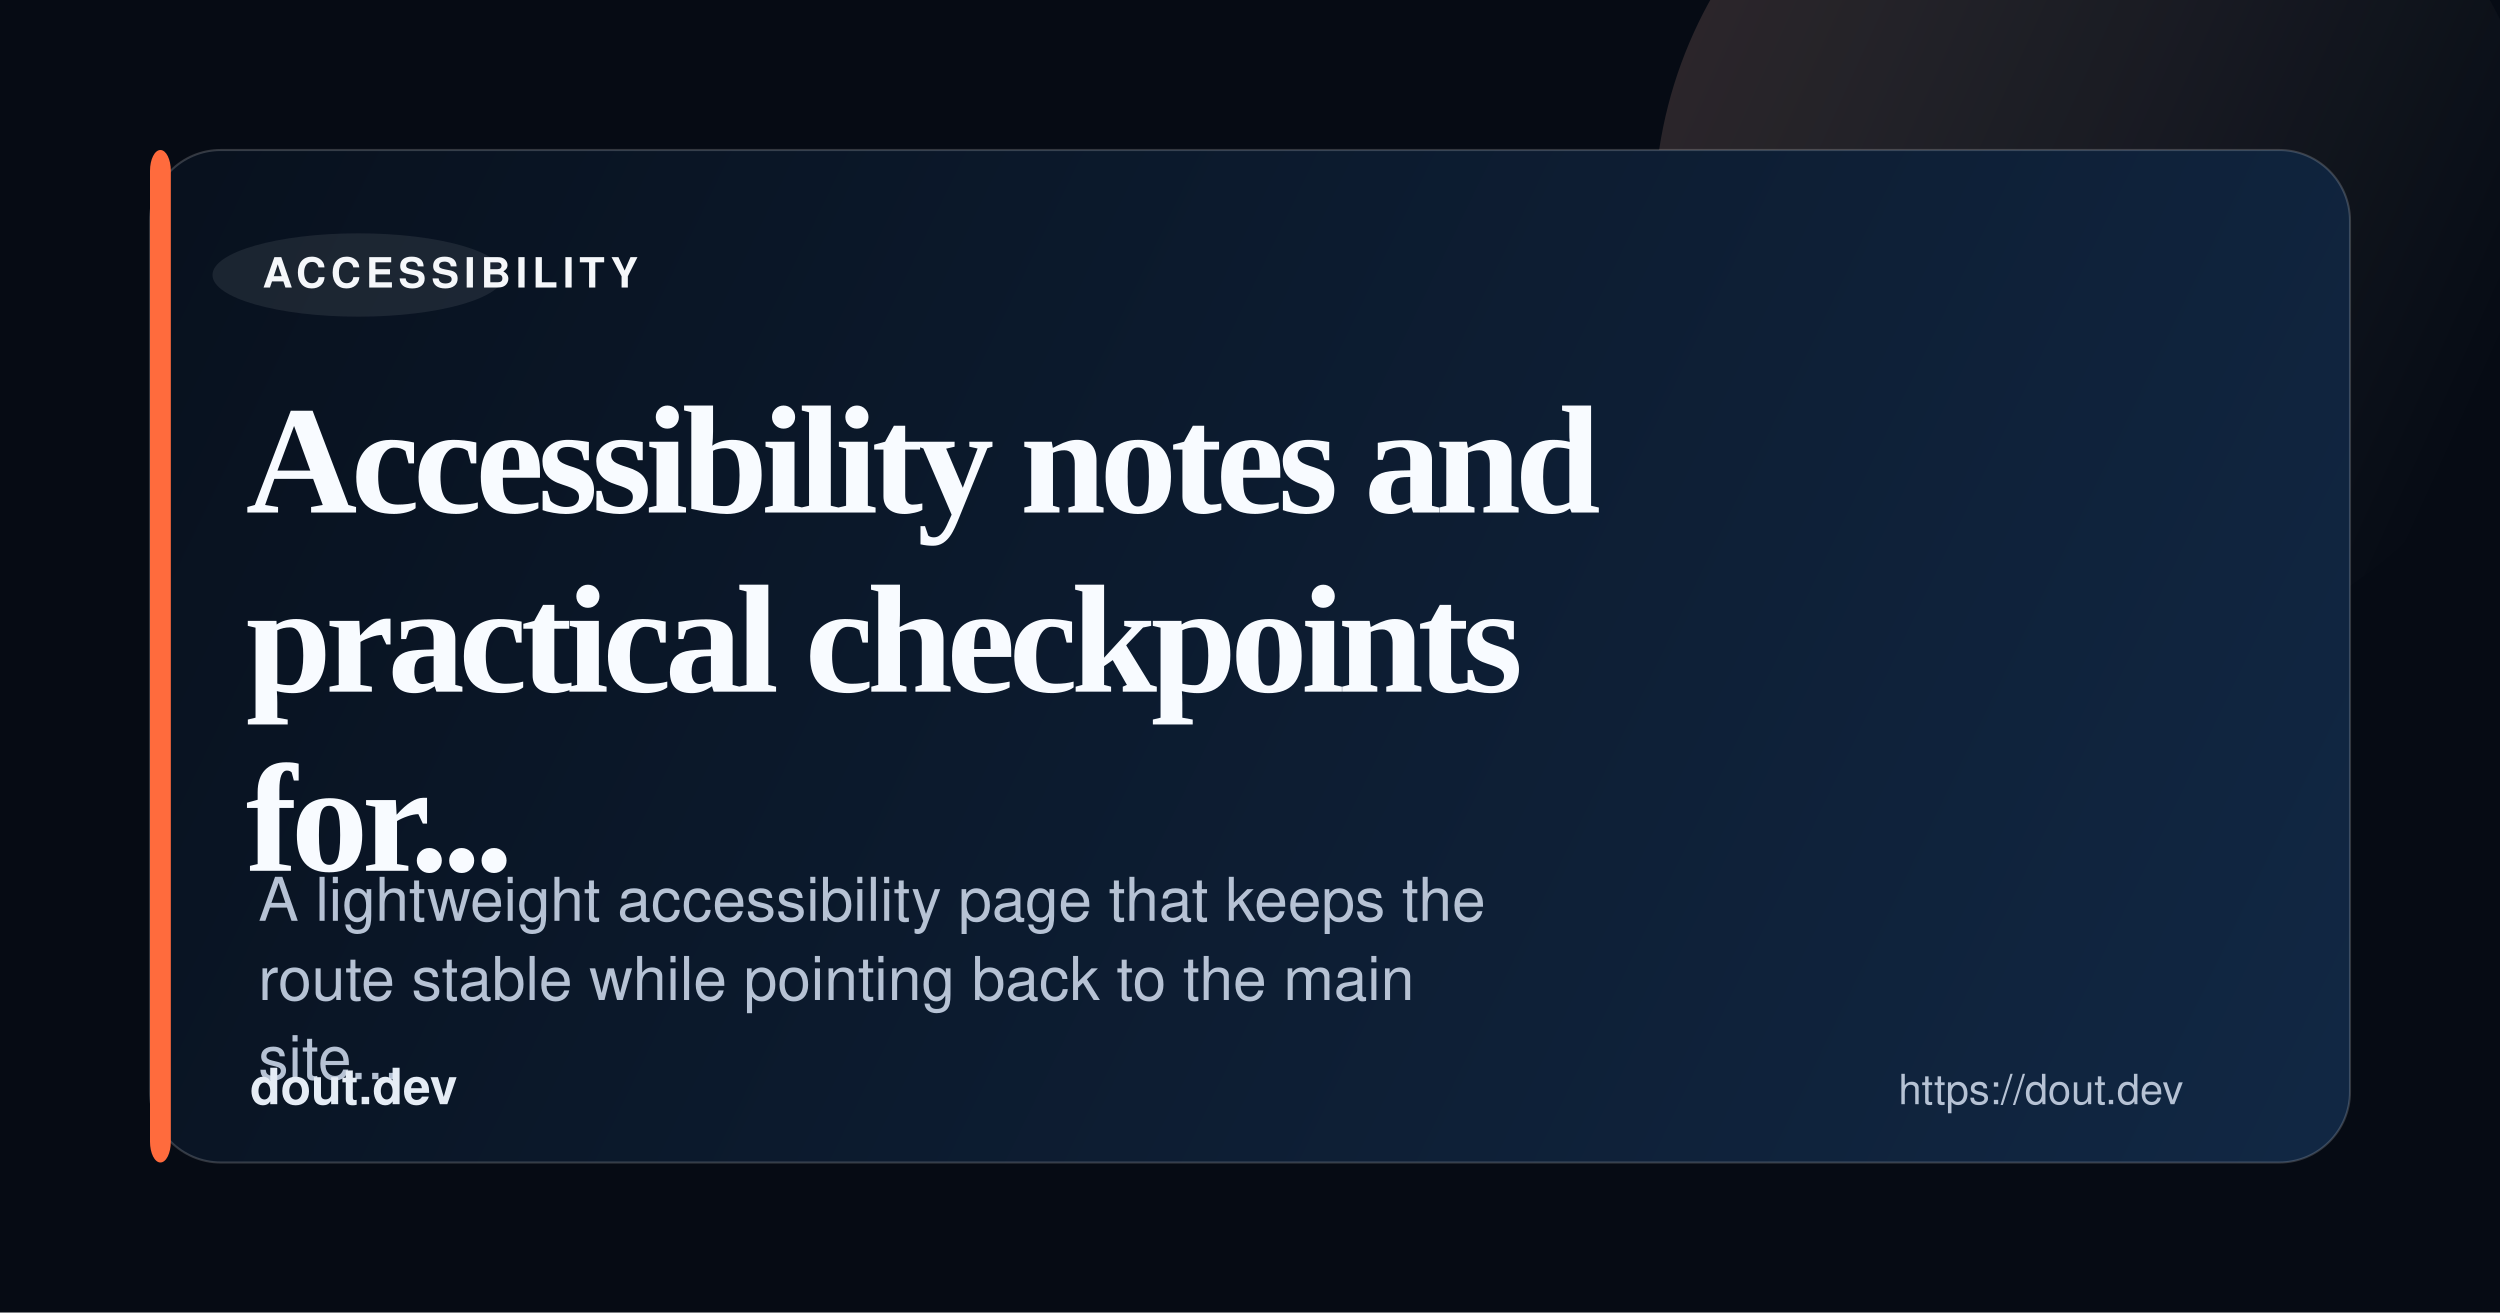
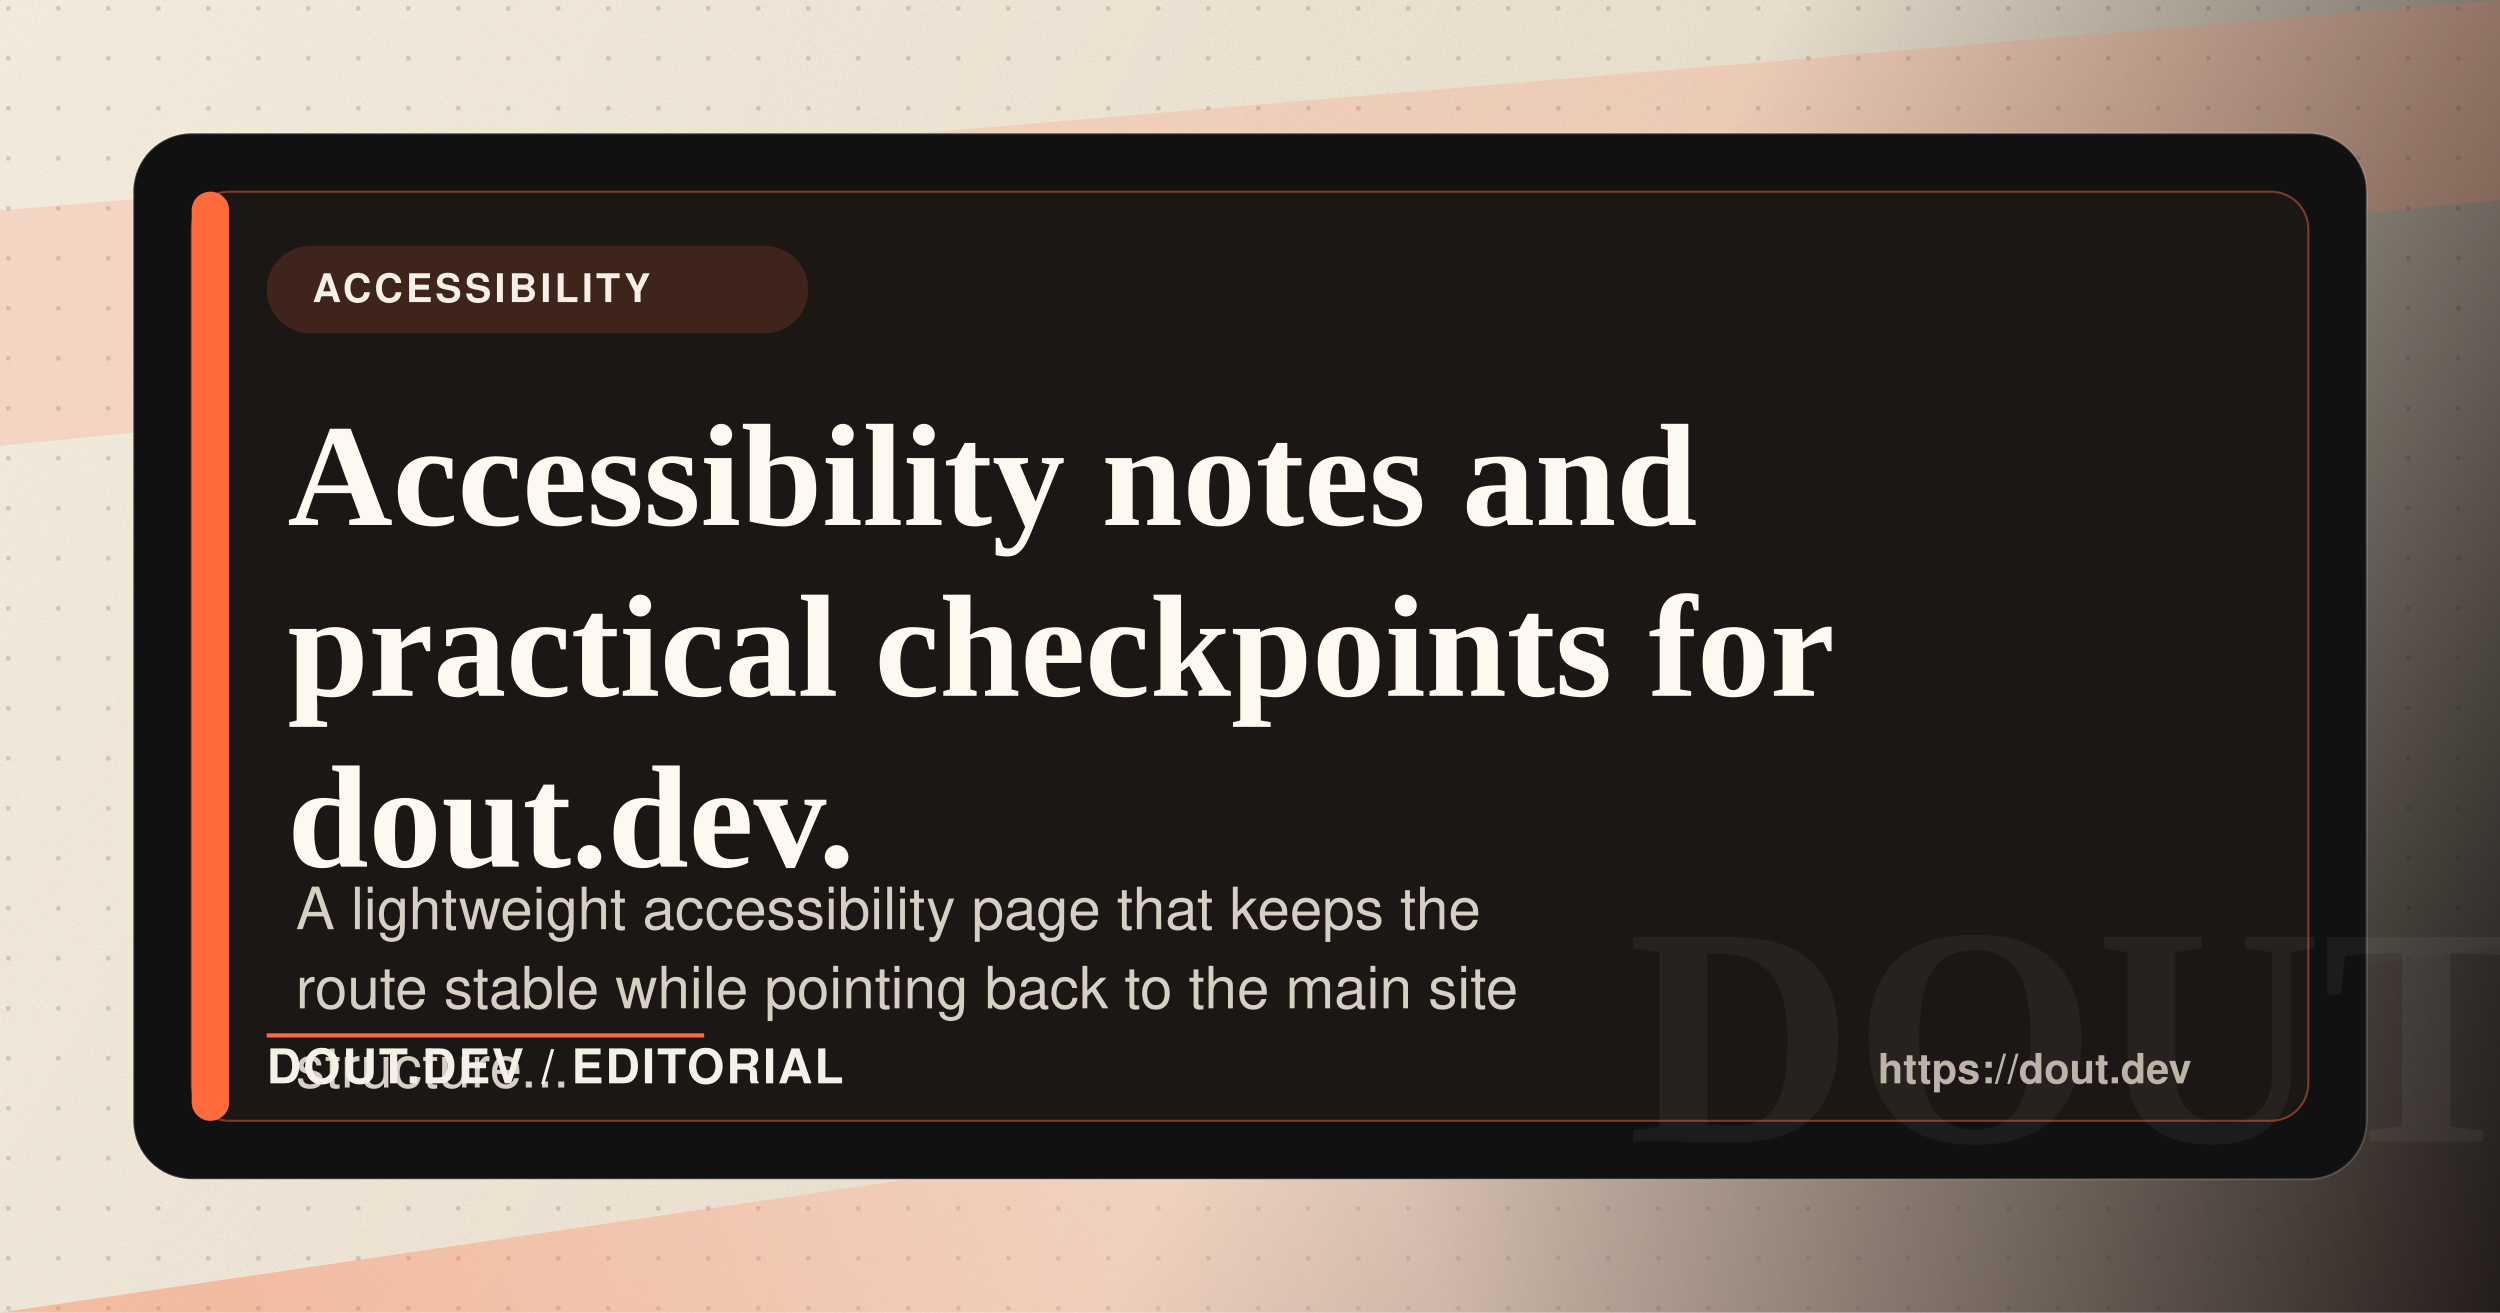
<svg xmlns="http://www.w3.org/2000/svg" width="1200" height="630" viewBox="0 0 1200 630" fill="none">
  <defs>
-     <linearGradient id="bg" x1="98" y1="72" x2="1102" y2="558" gradientUnits="userSpaceOnUse">
-       <stop stop-color="#08111E" />
-       <stop offset="1" stop-color="#112743" />
+     <filter id="paperTexture" x="0" y="0" width="100%" height="100%" color-interpolation-filters="sRGB">
+       <feTurbulence type="fractalNoise" baseFrequency="0.8" numOctaves="3" seed="17" result="noise" />
+       <feColorMatrix in="noise" type="matrix" values="0 0 0 0 0.52 0 0 0 0 0.48 0 0 0 0 0.42 0 0 0 0.08 0" />
+       <feBlend in="SourceGraphic" mode="multiply" />
+     </filter>
+     <linearGradient id="paper" x1="0" y1="0" x2="1200" y2="630" gradientUnits="userSpaceOnUse">
+       <stop stop-color="#F6EFE2" />
+       <stop offset="0.56" stop-color="#ECE2D1" />
+       <stop offset="1" stop-color="#15110F" />
    </linearGradient>
-     <linearGradient id="glow" x1="178" y1="118" x2="1046" y2="512" gradientUnits="userSpaceOnUse">
-       <stop stop-color="#ff6b3d" stop-opacity="0.34" />
-       <stop offset="1" stop-color="#FFFFFF" stop-opacity="0" />
+     <linearGradient id="accentSweep" x1="72" y1="520" x2="1128" y2="120" gradientUnits="userSpaceOnUse">
+       <stop stop-color="#ff6b3d" />
+       <stop offset="0.48" stop-color="#ffd0bf" />
+       <stop offset="1" stop-color="#111111" />
    </linearGradient>
+     <pattern id="dotGrid" width="24" height="24" patternUnits="userSpaceOnUse">
+       <rect x="3" y="3" width="2" height="2" fill="#16120F" fill-opacity="0.16" />
+     </pattern>
  </defs>
-   <rect width="1200" height="630" fill="#060B14" />
-   <circle cx="1008" cy="104" r="214" fill="url(#glow)" />
-   <rect x="72" y="72" width="1056" height="486" rx="34" fill="url(#bg)" stroke="#FFFFFF" stroke-opacity="0.18" />
-   <rect x="72" y="72" width="10" height="486" rx="10" fill="#ff6b3d" />
-   <rect x="102" y="112" width="140" height="40" rx="999" fill="#FFFFFF" fill-opacity="0.08" />
-   <text x="126" y="138" fill="#F5F7FA" font-family="Helvetica, Arial, sans-serif" font-size="20" font-weight="700" letter-spacing="0.12em">ACCESSIBILITY</text>
-   <text x="118" y="246" fill="#F8FBFF" font-family="Georgia, Times New Roman, serif" font-size="74" font-weight="700" letter-spacing="-0.04em">
-     <tspan x="118" dy="0">Accessibility notes and</tspan>
-     <tspan x="118" dy="86">practical checkpoints</tspan>
-     <tspan x="118" dy="86">for...</tspan>
+   <rect width="1200" height="630" fill="url(#paper)" filter="url(#paperTexture)" />
+   <rect width="1200" height="630" fill="url(#dotGrid)" />
+   <path d="M0 630 L1200 454 L1200 630 Z" fill="url(#accentSweep)" opacity="0.34" />
+   <path d="M0 101 L1200 0 L1200 96 L0 214 Z" fill="#ff6b3d" opacity="0.16" />
+   <rect x="64" y="64" width="1072" height="502" rx="28" fill="#111111" stroke="#FFFFFF" stroke-opacity="0.18" />
+   <rect x="92" y="92" width="1016" height="446" rx="18" fill="#1A1714" stroke="#ff6b3d" stroke-opacity="0.45" />
+   <rect x="92" y="92" width="18" height="446" rx="9" fill="#ff6b3d" />
+   <rect x="128" y="118" width="260" height="42" rx="21" ry="21" fill="#ff6b3d" fill-opacity="0.16" />
+   <text x="150" y="145" fill="#F7F0E8" font-family="Avenir Next, Segoe UI, Helvetica, Arial, sans-serif" font-size="19" font-weight="800" letter-spacing="0.08em">ACCESSIBILITY</text>
+   <text x="998" y="548" text-anchor="middle" fill="#FFFFFF" fill-opacity="0.05" font-family="Georgia, Times New Roman, serif" font-size="150" font-weight="700" letter-spacing="0">DOUT</text>
+   <text x="138" y="252" fill="#FFF8F0" font-family="Georgia, Times New Roman, serif" font-size="70" font-weight="700" letter-spacing="0">
+     <tspan x="138" dy="0">Accessibility notes and</tspan>
+     <tspan x="138" dy="82">practical checkpoints for</tspan>
+     <tspan x="138" dy="82">dout.dev.</tspan>
  </text>
-   <text x="124" y="442" fill="#B6C2D4" font-family="Helvetica, Arial, sans-serif" font-size="29" font-weight="400">
-     <tspan x="124" dy="0">A lightweight accessibility page that keeps the</tspan>
-     <tspan x="124" dy="38">route stable while pointing back to the main</tspan>
-     <tspan x="124" dy="38">site...</tspan>
+   <text x="142" y="446" fill="#D7CFC4" font-family="Avenir Next, Segoe UI, Helvetica, Arial, sans-serif" font-size="28" font-weight="500" letter-spacing="0">
+     <tspan x="142" dy="0">A lightweight accessibility page that keeps the</tspan>
+     <tspan x="142" dy="38">route stable while pointing back to the main site</tspan>
+     <tspan x="142" dy="38">structure...</tspan>
  </text>
-   <text x="120" y="530" fill="#E5ECF5" font-family="Helvetica, Arial, sans-serif" font-size="24" font-weight="700">dout.dev</text>
-   <text x="1048" y="530" text-anchor="end" fill="#B6C2D4" font-family="Helvetica, Arial, sans-serif" font-size="20" font-weight="400">https://dout.dev</text>
+   <rect x="128" y="496" width="210" height="2" fill="#ff6b3d" />
+   <text x="128" y="520" fill="#F7F0E8" font-family="Avenir Next, Segoe UI, Helvetica, Arial, sans-serif" font-size="23" font-weight="800" letter-spacing="0.04em">DOUT.DEV / EDITORIAL</text>
+   <text x="1052" y="520" text-anchor="end" fill="#BDB3A7" font-family="Avenir Next, Segoe UI, Helvetica, Arial, sans-serif" font-size="20" font-weight="600" letter-spacing="0">https://dout.dev</text>
</svg>
